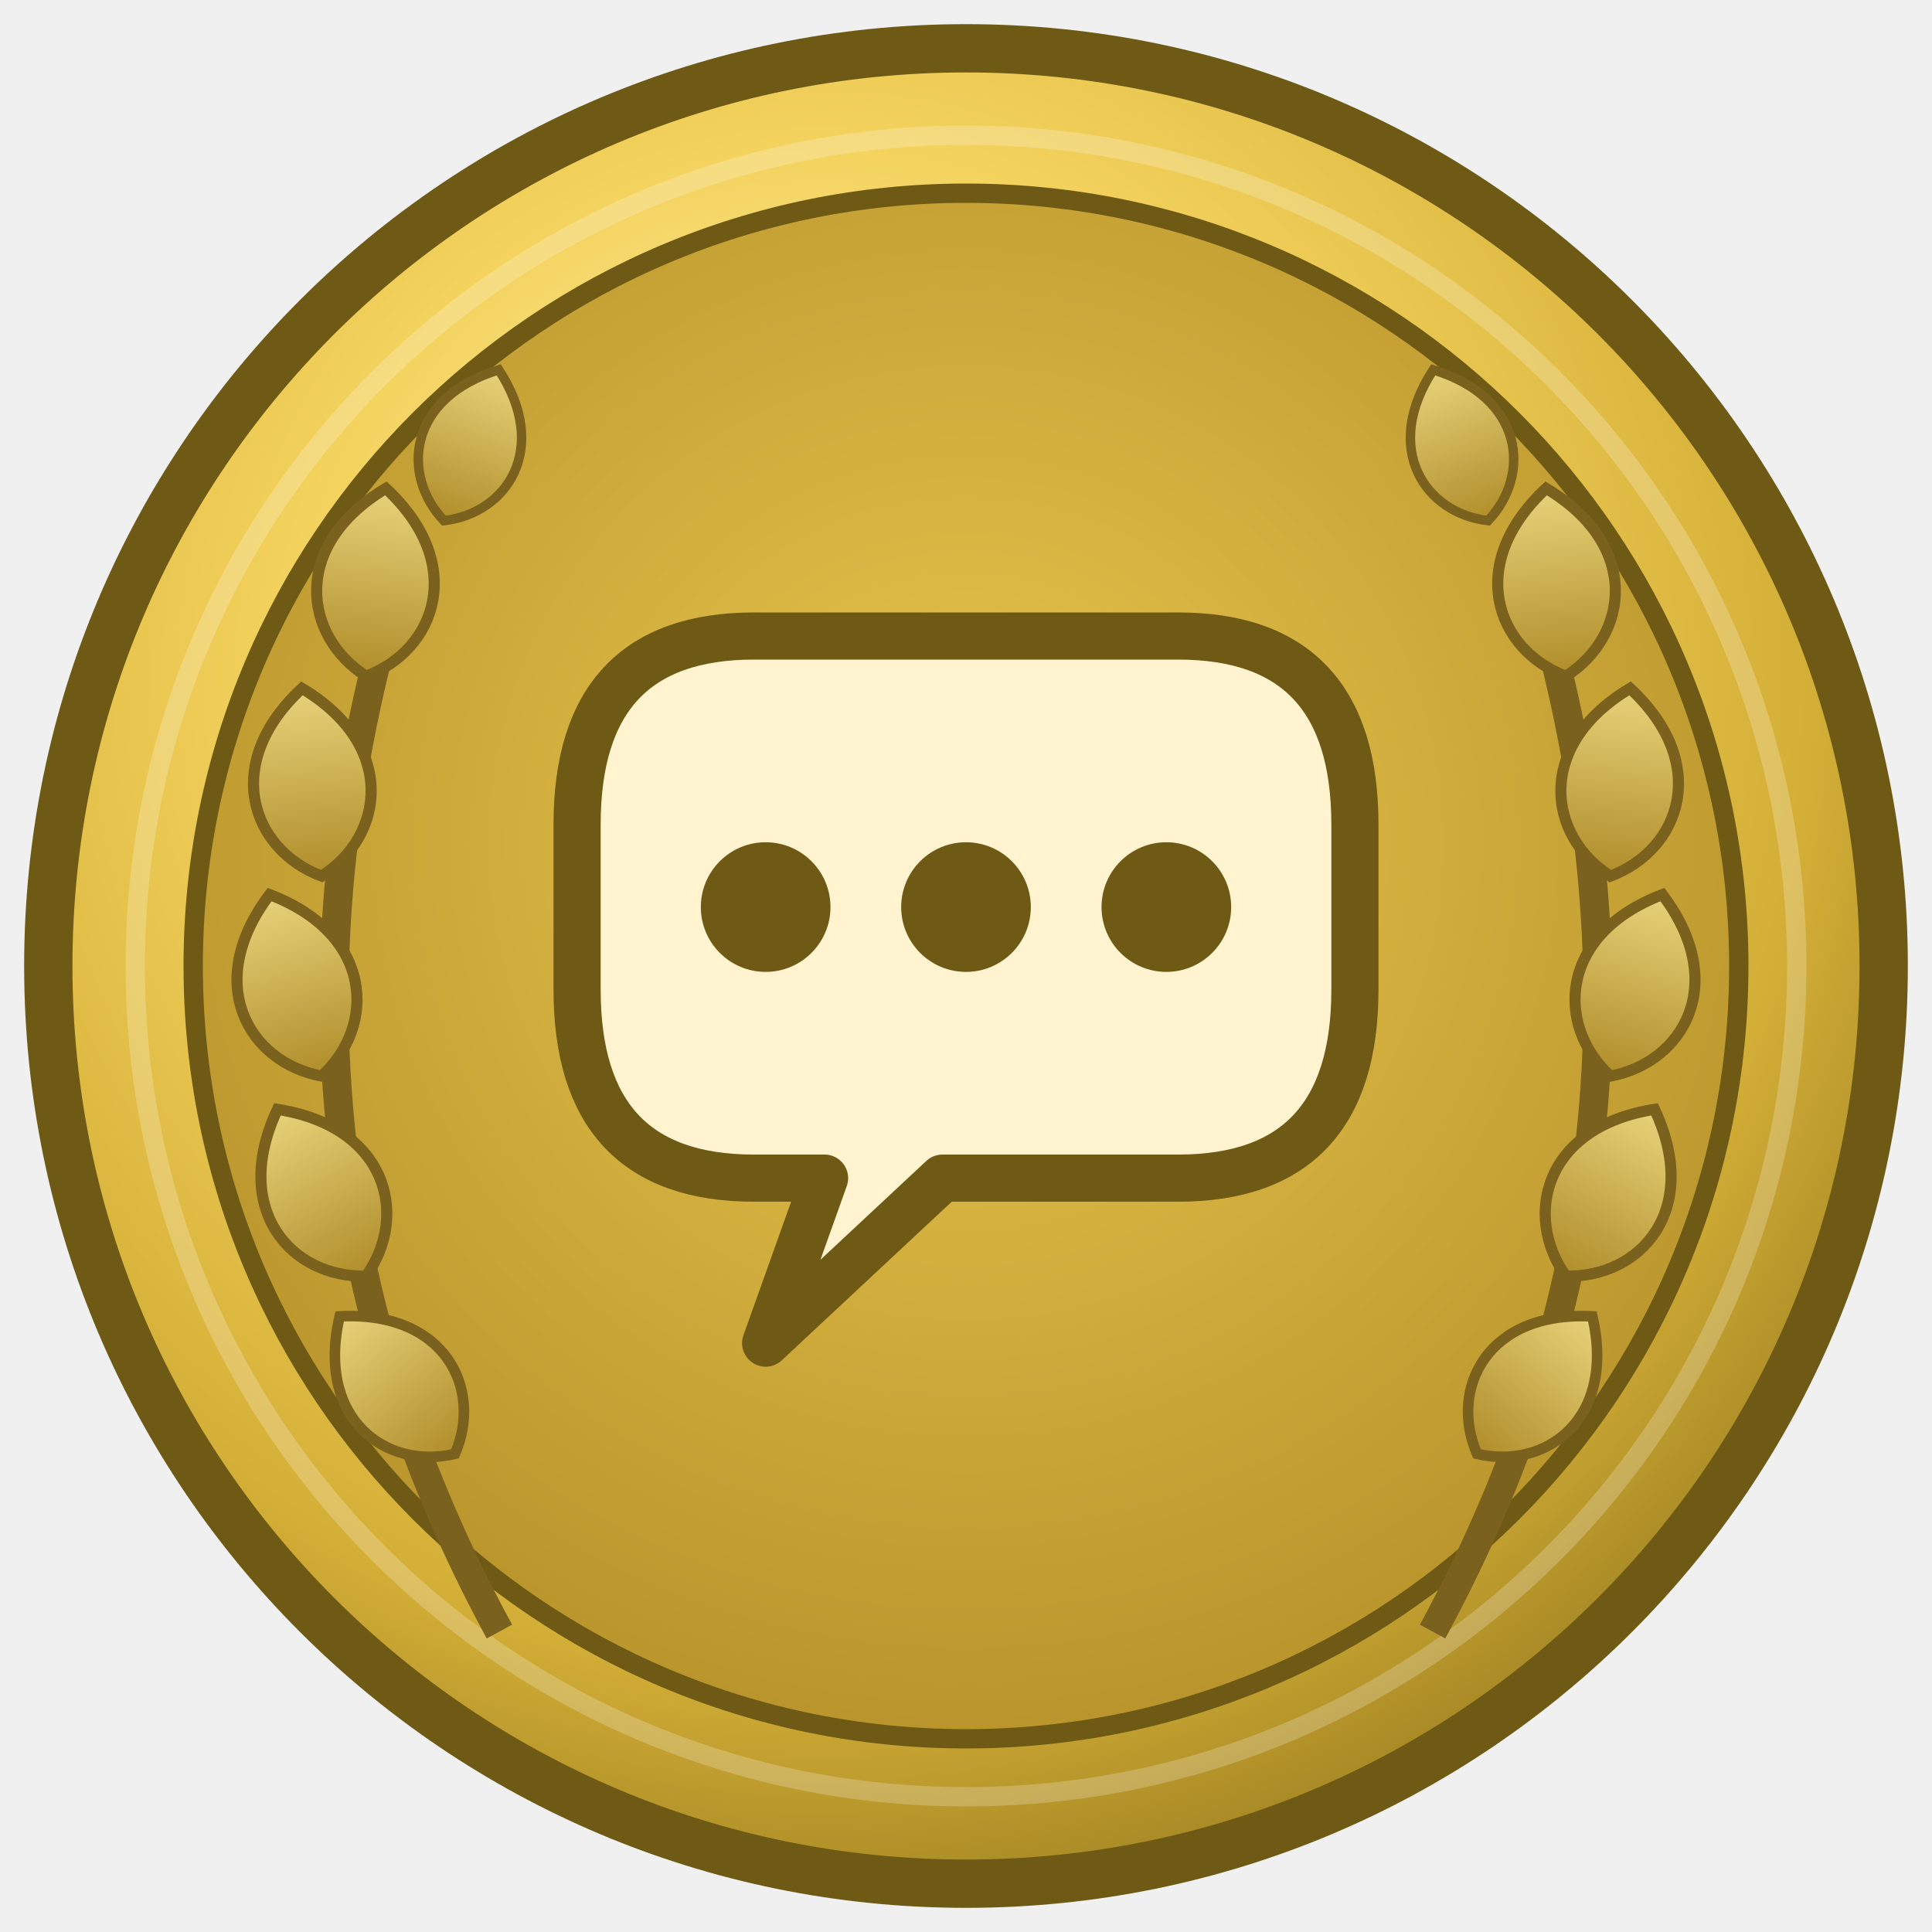
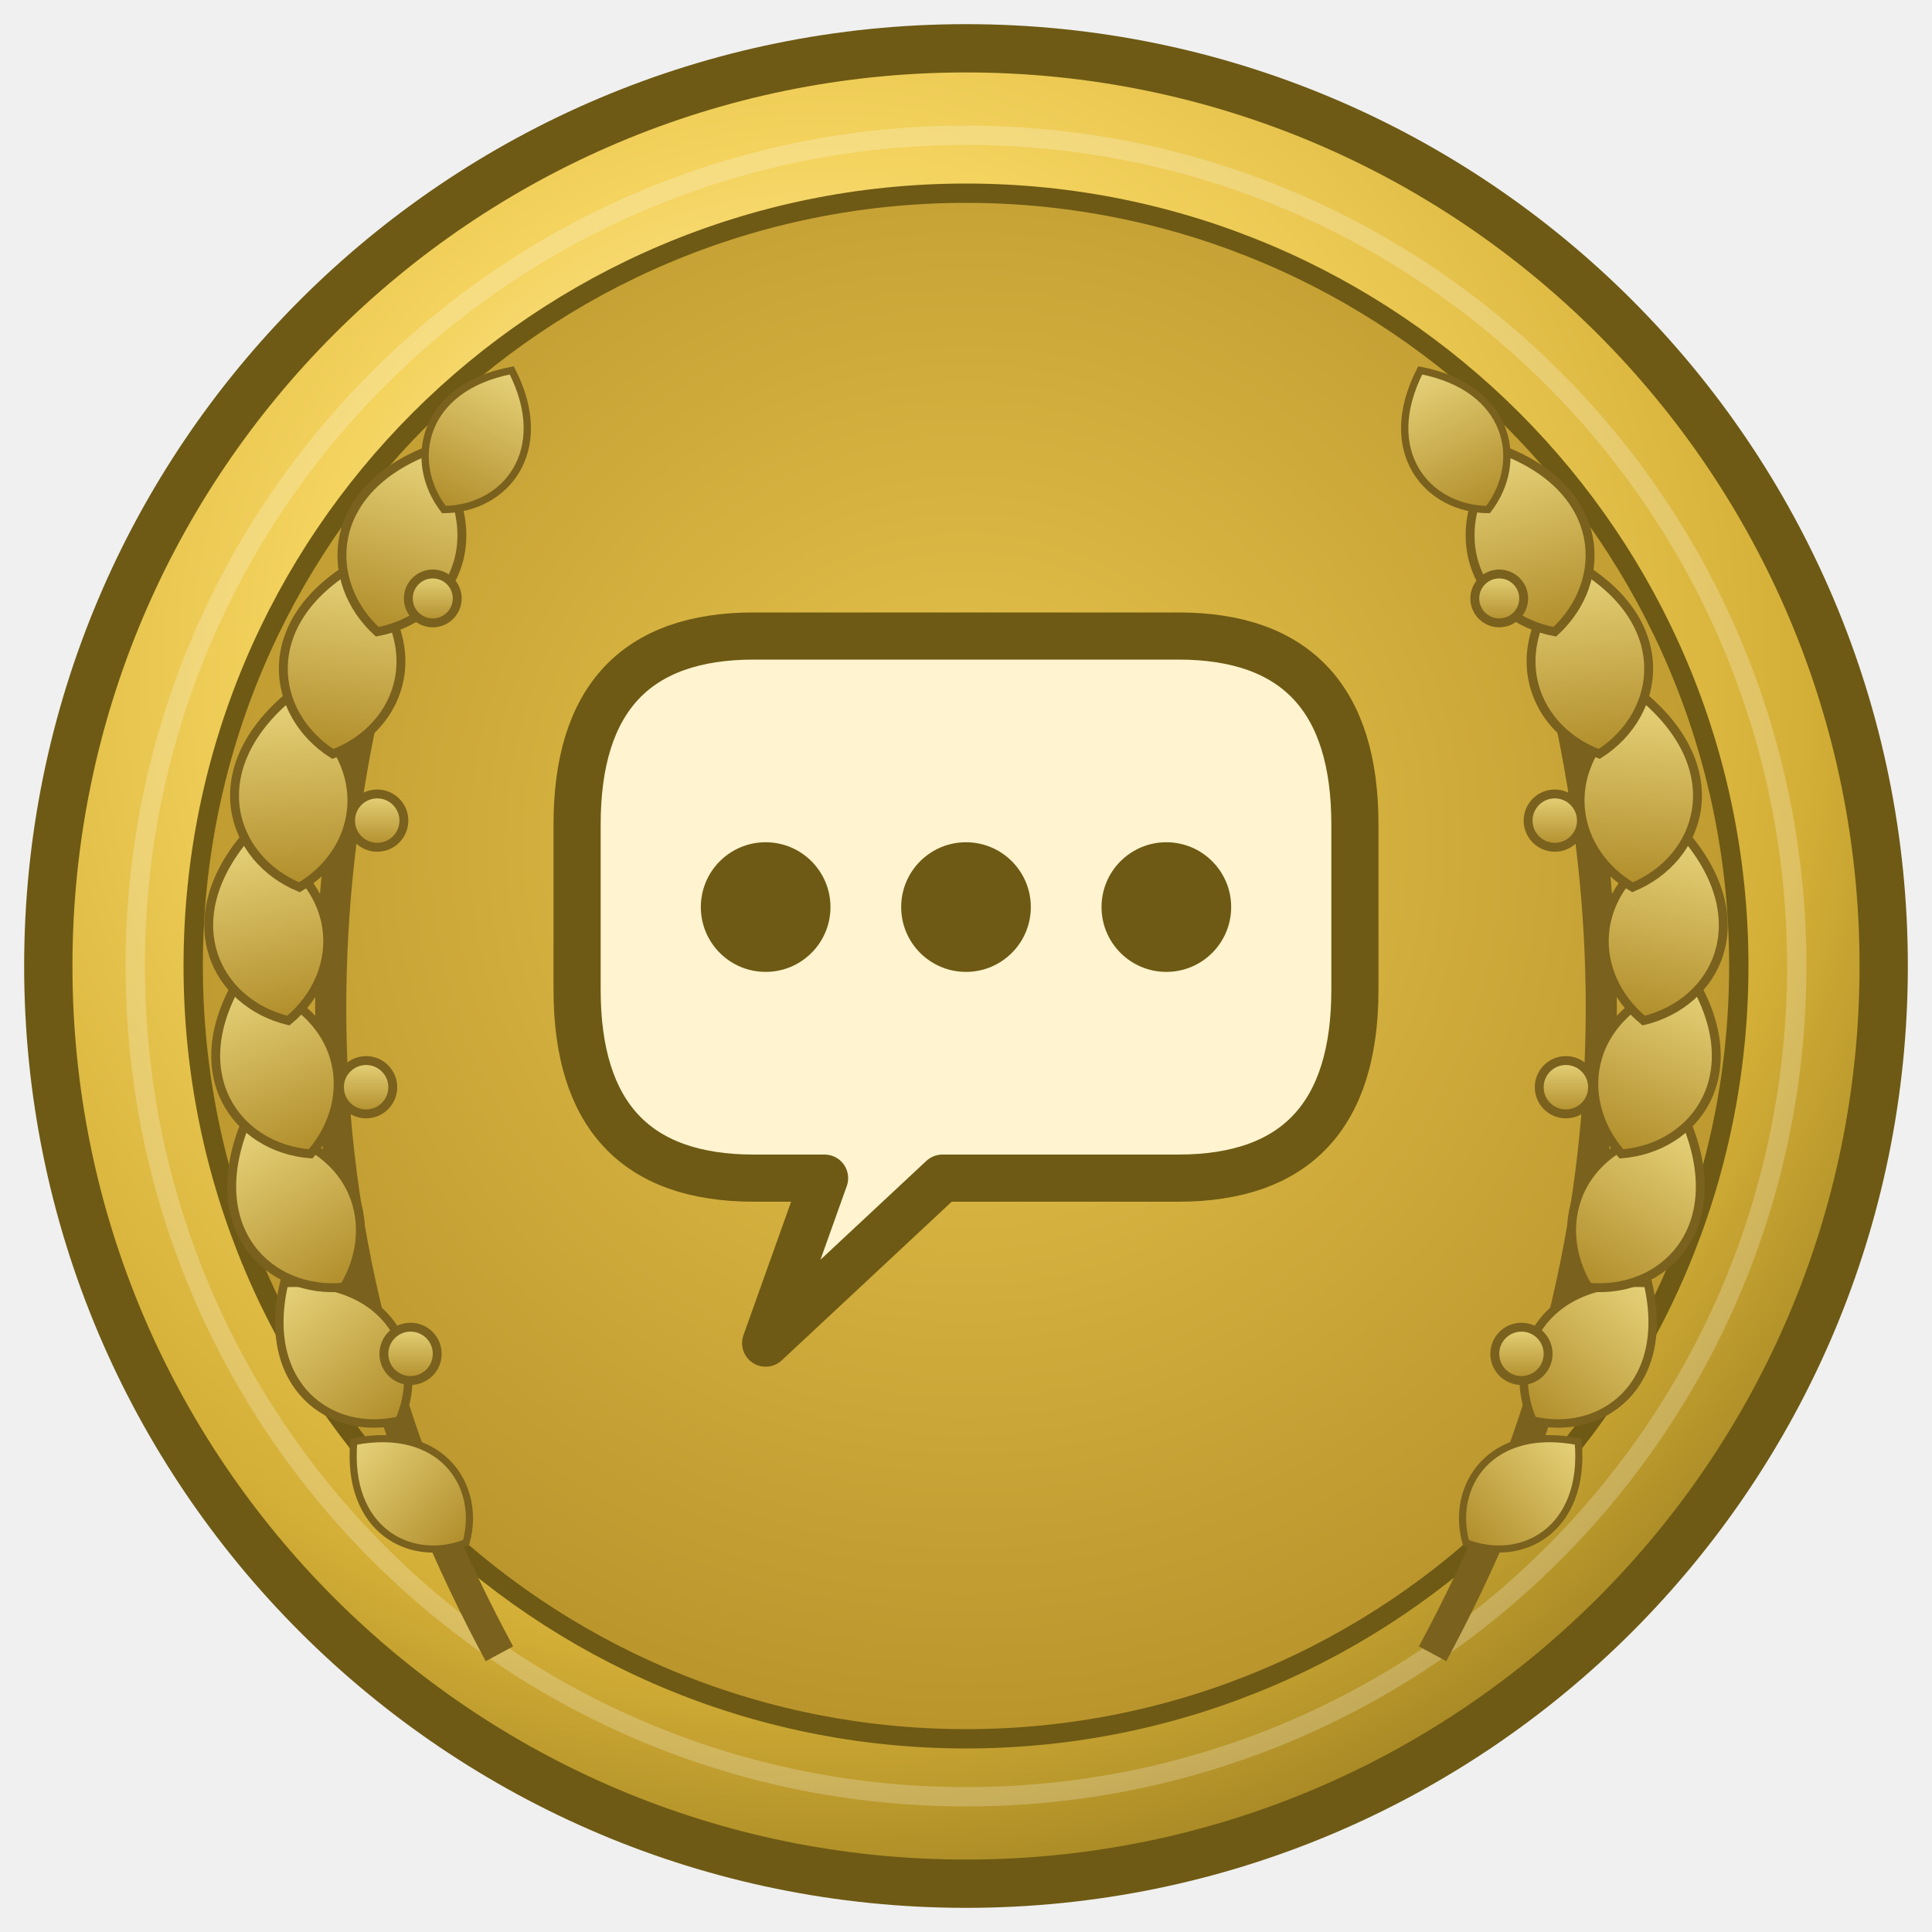
<svg xmlns="http://www.w3.org/2000/svg" viewBox="0 0 200 200" width="200" height="200" role="img" aria-label="Досягнення: Spam Master (рівень: золото)">
  <defs>
    <radialGradient id="metal" cx="42%" cy="34%" r="72%">
      <stop offset="0%" stop-color="#fff7d6" />
      <stop offset="40%" stop-color="#f4d35e" />
      <stop offset="76%" stop-color="#d4af37" />
      <stop offset="100%" stop-color="#9a7d1f" />
    </radialGradient>
    <radialGradient id="field" cx="50%" cy="42%" r="60%">
      <stop offset="0%" stop-color="#e9c64e" />
      <stop offset="100%" stop-color="#b8932b" />
    </radialGradient>
    <linearGradient id="leaf" x1="0" y1="0" x2="0" y2="1">
      <stop offset="0%" stop-color="#e7d27a" />
      <stop offset="100%" stop-color="#b08d2a" />
    </linearGradient>
    <path id="lf" d="M0,0 C 6,-3 8,-11 0,-17 C -8,-11 -6,-3 0,0 Z" />
  </defs>
  <circle cx="100" cy="100" r="95" fill="url(#metal)" />
  <circle cx="100" cy="100" r="95" fill="none" stroke="#6e5a14" stroke-width="5" />
  <circle cx="100" cy="100" r="86" fill="none" stroke="#ffffff" stroke-opacity="0.22" stroke-width="2" />
  <circle cx="100" cy="100" r="80" fill="url(#field)" stroke="#6e5a14" stroke-width="2" />
  <g transform="translate(100 93) scale(1.15) translate(-100 -100)">
-     <g id="wreath-l" fill="url(#leaf)" stroke="#7a611d" stroke-width="1">
-       <path d="M58,166 Q 33,120 50,68" fill="none" stroke="#7a611d" stroke-width="2.6" />
-       <use href="#lf" transform="translate(54,150) rotate(-40) scale(0.95)" />
-       <use href="#lf" transform="translate(46,134) rotate(-28)" />
-       <use href="#lf" transform="translate(42,116) rotate(-16)" />
-       <use href="#lf" transform="translate(42,98) rotate(-6)" />
-       <use href="#lf" transform="translate(46,80) rotate(6)" />
-       <use href="#lf" transform="translate(53,66) rotate(20) scale(0.85)" />
+     <g id="wreath-l" fill="url(#leaf)" stroke="#7a611d" stroke-width="0.8">
+       <path d="M58,168 Q 31,118 52,62" fill="none" stroke="#7a611d" stroke-width="2.8" />
+       <use href="#lf" transform="translate(55,158) rotate(-48) scale(0.8)" />
+       <use href="#lf" transform="translate(49,147) rotate(-40) scale(0.95)" />
+       <use href="#lf" transform="translate(44,135) rotate(-32)" />
+       <use href="#lf" transform="translate(41,123) rotate(-22)" />
+       <use href="#lf" transform="translate(39,111) rotate(-13)" />
+       <use href="#lf" transform="translate(40,99) rotate(-4)" />
+       <use href="#lf" transform="translate(43,87) rotate(6)" />
+       <use href="#lf" transform="translate(47,76) rotate(16)" />
+       <use href="#lf" transform="translate(53,65) rotate(26) scale(0.82)" />
+       <circle cx="50" cy="141" r="2.4" />
+       <circle cx="46" cy="117" r="2.4" />
+       <circle cx="47" cy="93" r="2.4" />
+       <circle cx="52" cy="73" r="2.2" />
    </g>
    <use href="#wreath-l" transform="matrix(-1 0 0 1 200 0)" />
  </g>
  <g transform="translate(100 100) scale(1.22) translate(-100 -100)">
    <path d="M82,72 H118 Q133,72 133,88 V102 Q133,118 118,118 H98 L83,132 L88,118 H82 Q67,118 67,102 V88 Q67,72 82,72 Z" fill="#fff4cf" stroke="#6e5a14" stroke-width="4" stroke-linejoin="round" />
    <circle cx="83" cy="95" r="5.5" fill="#6e5a14" />
    <circle cx="100" cy="95" r="5.5" fill="#6e5a14" />
    <circle cx="117" cy="95" r="5.5" fill="#6e5a14" />
  </g>
</svg>
